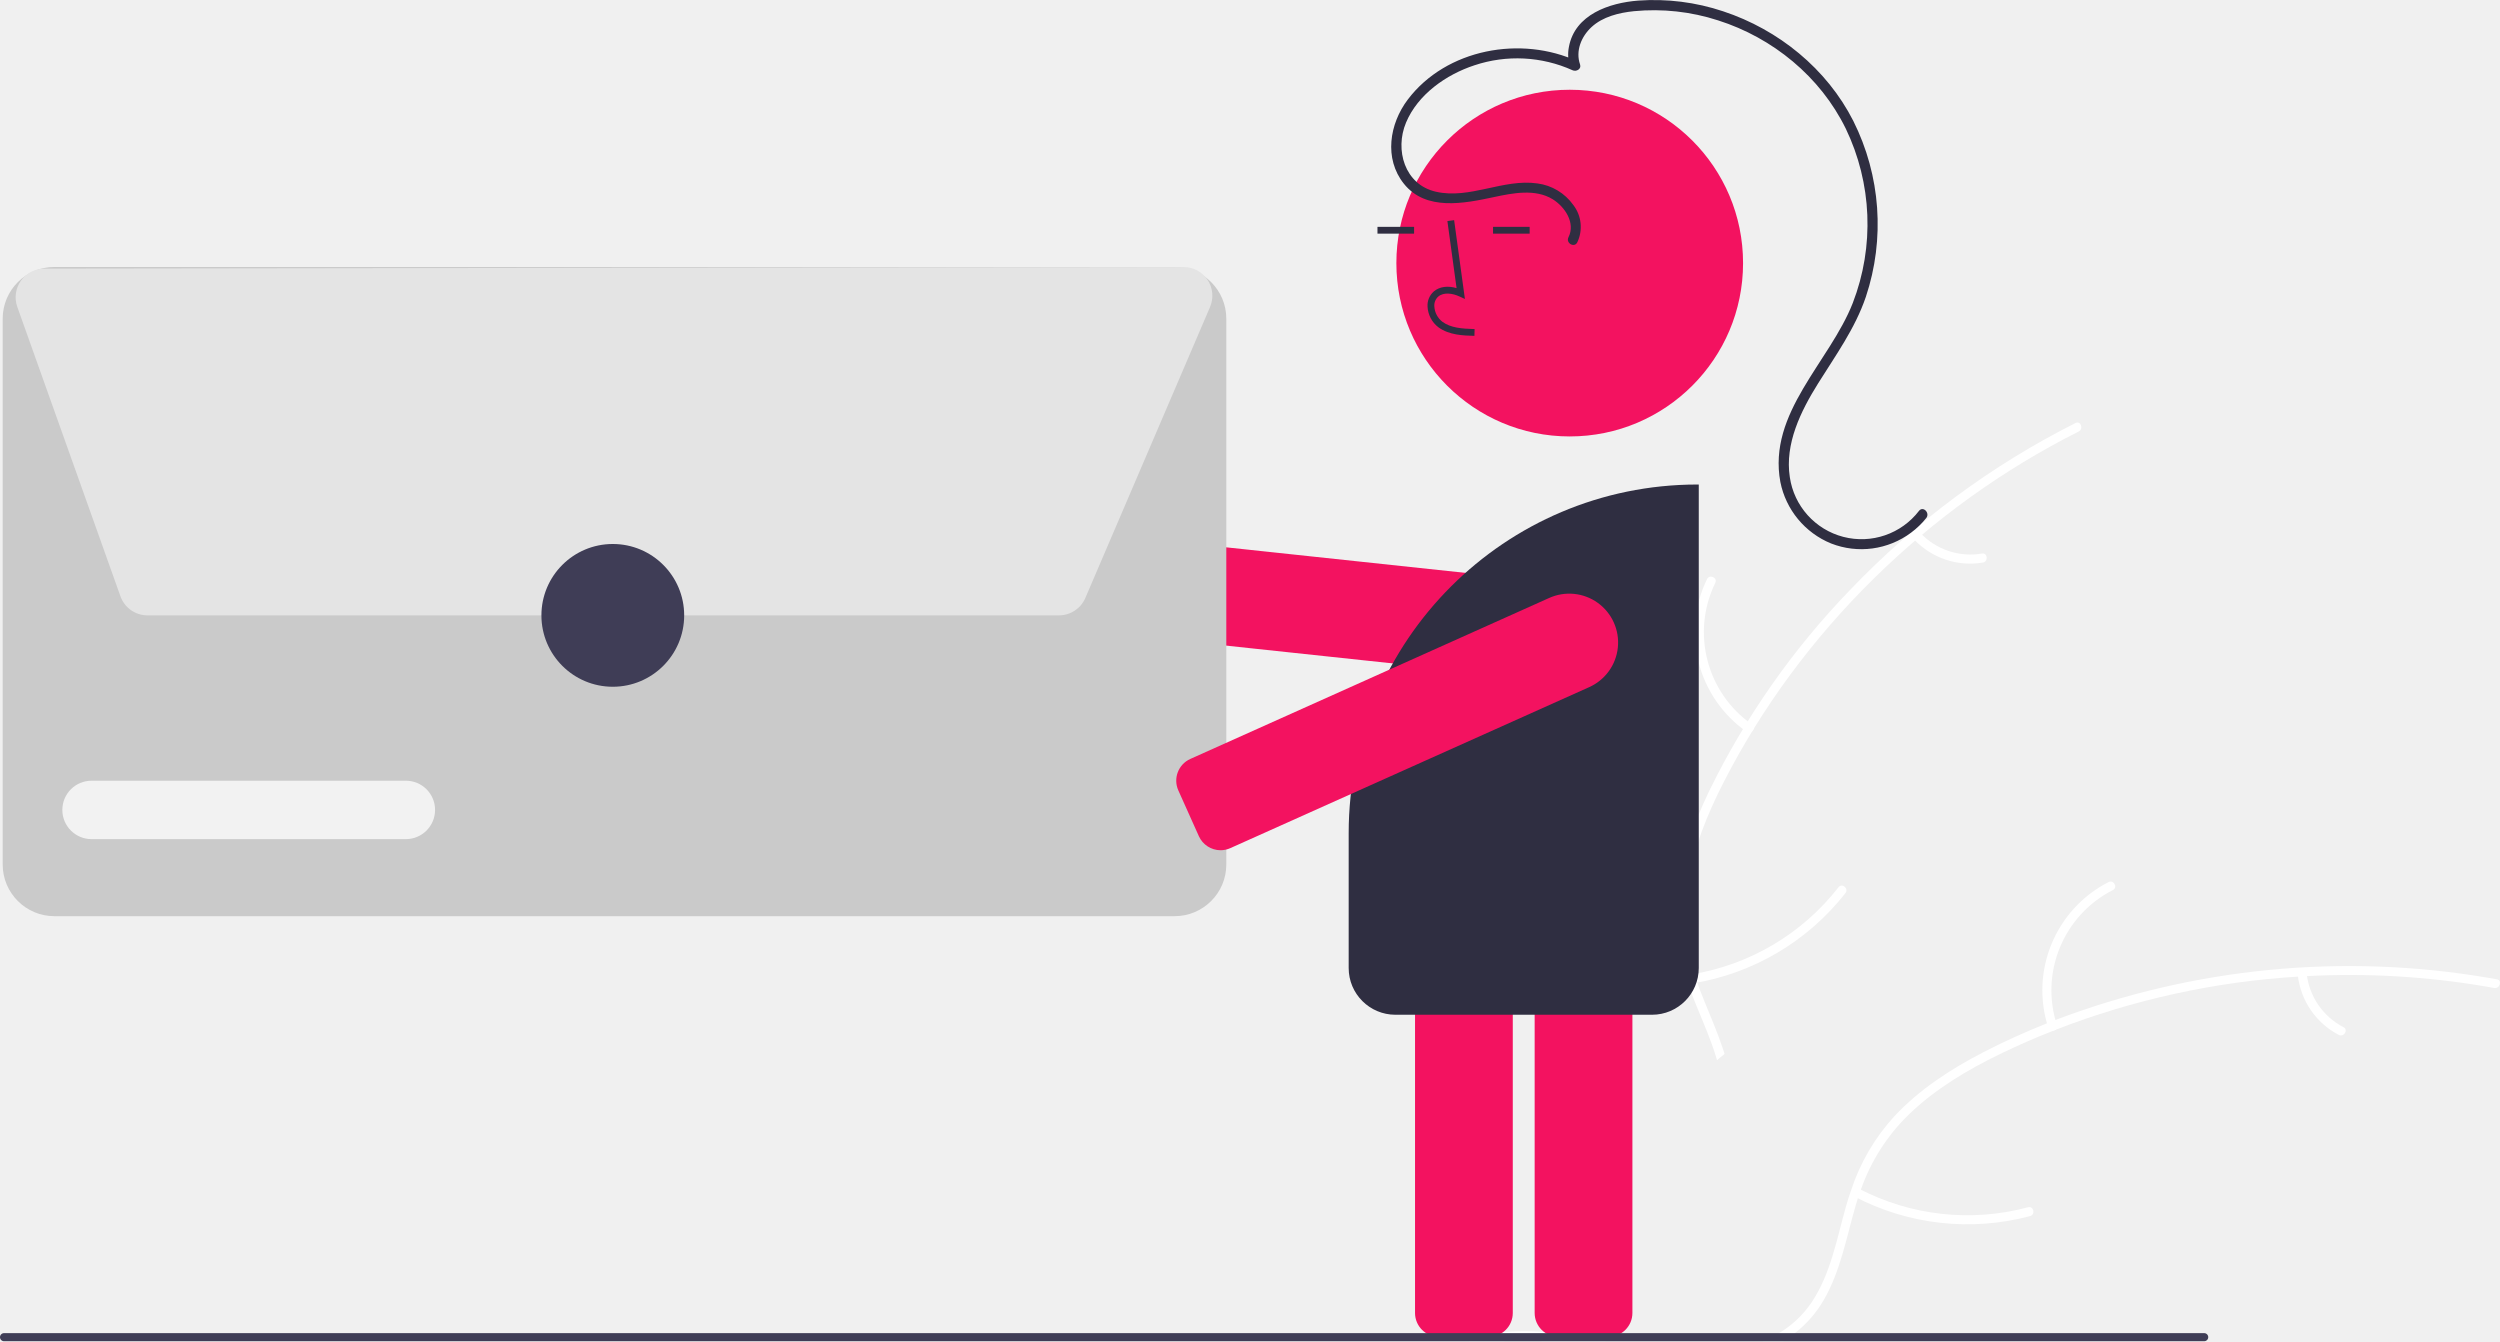
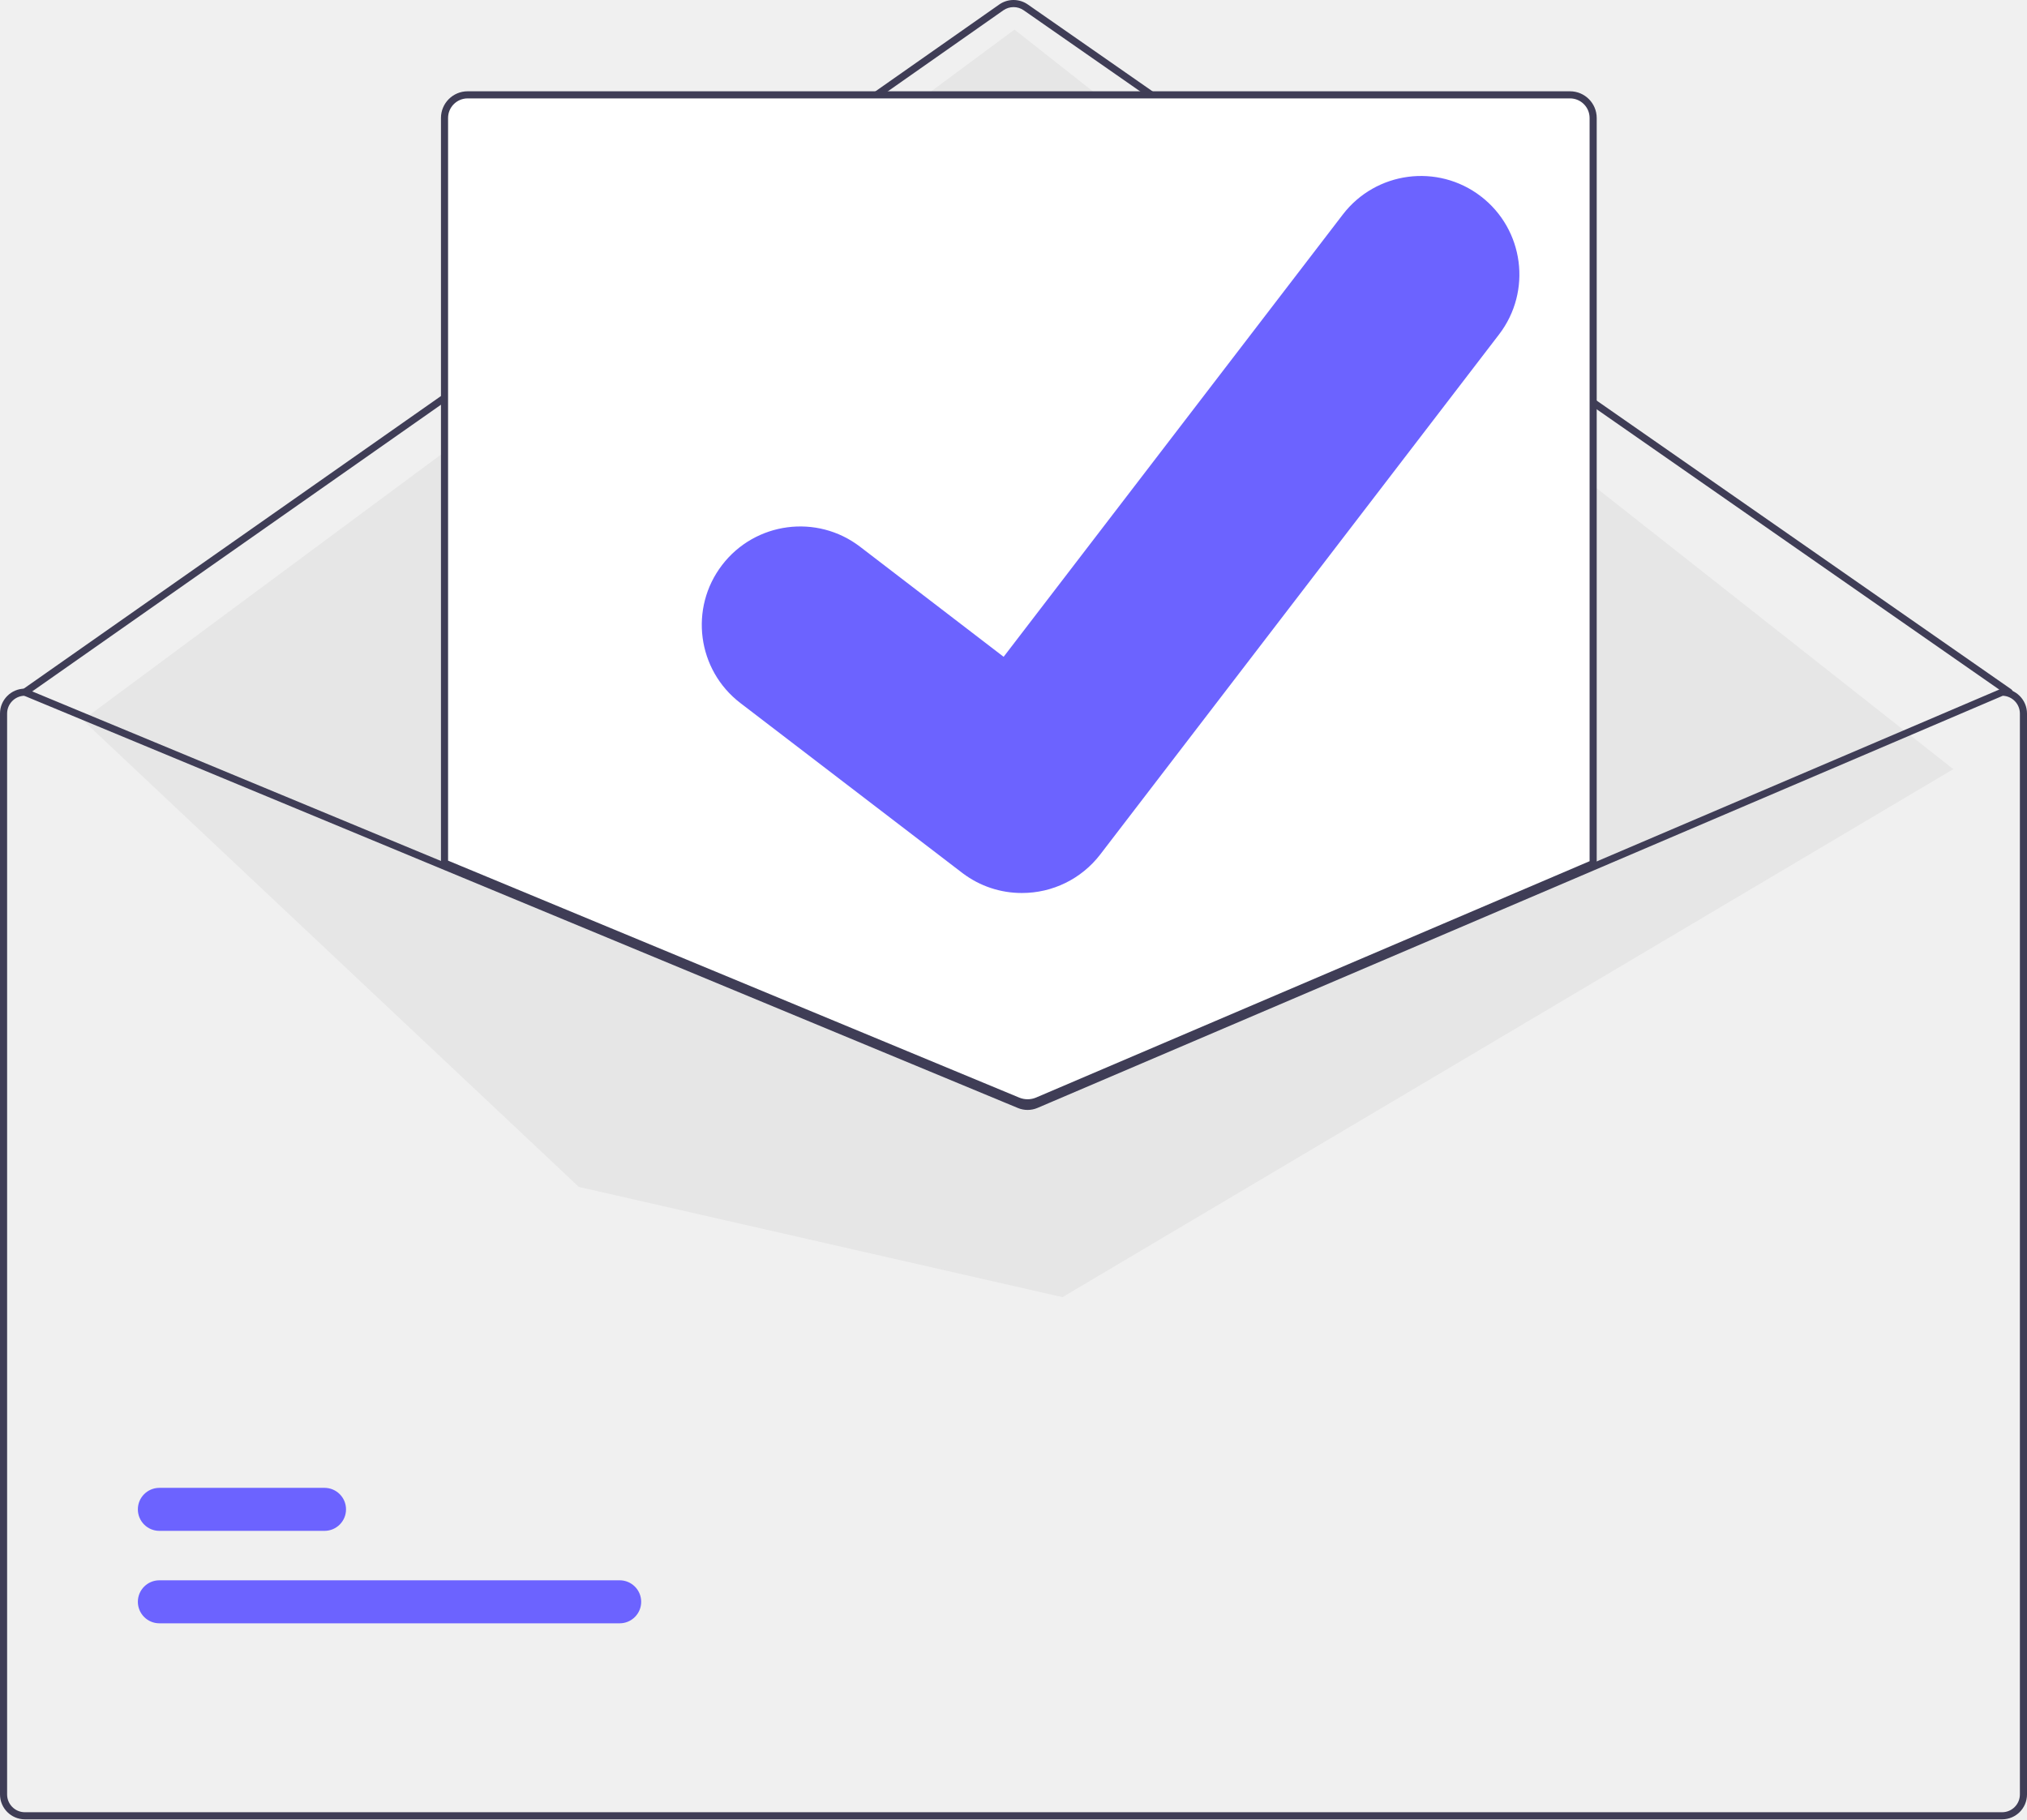
- <svg xmlns="http://www.w3.org/2000/svg" data-name="Layer 1" width="735.52" height="394.618" viewBox="0 0 735.52 394.618">
-   <path d="M843.68,378.389c-.71.79-1.41,1.58-2.1,2.38l-.01.01a270.642,270.642,0,0,0-25.76,34.77c-.6.95-1.19,1.91-1.77,2.87a280.854,280.854,0,0,0-36.5,96.59c-.01.06-.02.11-.03.17q-2.04,11.505-3.08,23.16-.825,9.045-1.02,18.14c-.56,25.38,1.47,53.66-15.04,72.94-6.2,7.24-14.45,12.3-23.47,15.49a72.139,72.139,0,0,1-8.3,2.38H682.48c-.6-.08-1.2-.17-1.81-.26-3.71-.55-7.41-1.16-11.11-1.77l-.21-.03-.53.17-3.22,1.05c0-.1-.01-.2-.01-.3-.01-.18-.02-.37-.02-.55q-.015-.345-.03-.69c-.01-.23-.02-.45-.02-.68-.02-.38-.04-.77-.04-1.16-2.14-59.42,3.94-120.89,32.4-173.02a191.854,191.854,0,0,1,36.65-47.45c29.1-27.41,66.64-45.21,106.11-44.31C841.65,378.309,842.66,378.339,843.68,378.389Z" transform="translate(-232.2402 -252.691)" fill="#f0f0f0" />
-   <path d="M843.793,379.651c-44.286,22.27-81.745,58.832-104.364,103.024-4.89,9.554-9.019,19.672-10.713,30.323-1.694,10.656-.208,20.746,3.595,30.774,3.477,9.167,8.094,18.142,9.282,27.994,1.252,10.385-2.408,20.179-9.165,28.019-8.268,9.592-19.489,15.641-30.667,21.175-12.412,6.145-25.401,12.33-34.074,23.548-1.051,1.359-3.098-.351-2.049-1.708,15.089-19.517,41.424-23.592,59.461-39.415,8.417-7.384,14.659-17.348,14.055-28.887-.528-10.09-5.282-19.349-8.883-28.601-3.78-9.714-5.751-19.513-4.636-29.959,1.141-10.685,4.883-20.986,9.507-30.623a231.244,231.244,0,0,1,41.508-59.166,242.579,242.579,0,0,1,66.235-49.007c1.53-.769,2.427,1.745.907,2.509Z" transform="translate(-232.2402 -252.691)" fill="#fff" />
-   <path d="M746.024,467.924a35.76,35.76,0,0,1-11.568-44.838c.755-1.542,3.186-.441,2.43,1.102A33.113,33.113,0,0,0,747.732,465.874c1.408.982-.308,3.026-1.708,2.049Z" transform="translate(-232.2402 -252.691)" fill="#fff" />
-   <path d="M729.937,539.357a68.925,68.925,0,0,0,43.203-25.624c1.056-1.355,3.103.354,2.049,1.708a71.693,71.693,0,0,1-45.011,26.573c-1.698.273-1.93-2.385-.241-2.657Z" transform="translate(-232.2402 -252.691)" fill="#fff" />
-   <path d="M797.147,409.416a20.242,20.242,0,0,0,18.201,6.137c1.694-.295,1.924,2.364.241,2.657a22.683,22.683,0,0,1-20.15-6.744,1.379,1.379,0,0,1-.171-1.879,1.341,1.341,0,0,1,1.879-.171Z" transform="translate(-232.2402 -252.691)" fill="#fff" />
-   <path d="M966.71,542.279c-1.05.21-2.08.41-3.13.65-.01,0-.03.01-.04.01a267.165,267.165,0,0,0-41.46,12.23l-.01.01c-1.05.38-2.11.79-3.14,1.2h-.01a281.147,281.147,0,0,0-87.25,55.13c-.05.05-.1.09-.15.14-.01.02-.03.03-.04.04-.03.03-.07.06-.1.09a274.075,274.075,0,0,0-28,30.4q-1.065,1.35-2.13,2.73c-.62.79-1.23,1.58-1.85,2.38h-135c.22-.32.47-.65.69-.97,0-.01.01-.01.01-.02.16-.23.32-.45.45-.67.01-.01.02-.02.02-.03.05-.06.1-.13.14-.17.11-.19.24-.35.34-.52a.427.427,0,0,0,.06-.08c2.39-3.36,4.79-6.72,7.25-10.06v-.01a.18.18,0,0,0,.04-.05c.01-.02.01-.02.03-.03,18.79-25.58,39.87-49.81,63.97-70.07.72-.61,1.45-1.24,2.22-1.83a260.743,260.743,0,0,1,34.78-24.42c.01-.01.02-.01.03-.02q10.035-5.82,20.67-10.67a191.587,191.587,0,0,1,57.74-15.79c.07-.01.13-.01.2-.02.05-.01.1-.01.15-.02,39.67-4.3,80.27,4.11,111.17,28.54C965.15,541.009,965.92,541.629,966.71,542.279Z" transform="translate(-232.2402 -252.691)" fill="#f0f0f0" />
-   <path d="M689.75,644.909c4.98.56,9.96,1.46,14.95,2.38h-18.2c-1.94-.16-3.88-.26-5.83-.26a54.108,54.108,0,0,0-6.23.26h-10.04c0,.01-.01.01-.01.02v-.02a1.243,1.243,0,0,1,.7-.97,1.092,1.092,0,0,1,.27-.11c.08-.02.15-.04.23-.06,1.08-.29,2.15-.54,3.23-.75.25-.05.49-.1.74-.14.72-.14,1.44-.25,2.15-.35A71.191,71.191,0,0,1,689.75,644.909Z" transform="translate(-232.2402 -252.691)" fill="#fff" />
-   <path d="M966.04,543.359c-.82-.15-1.64-.29-2.46-.43a238.503,238.503,0,0,0-52.59-3.06q-1.335.06-2.67.15a236.642,236.642,0,0,0-71.23,15.61.031.031,0,0,1-.02.01,7.327,7.327,0,0,0-.73.29h-.01q-7.95,3.12-15.65,6.85c-9.65,4.69-19.04,10.28-26.81,17.77a57.035,57.035,0,0,0-14.15,22.16c-.31.83-.6,1.68-.88,2.53-.21.68-.42,1.36-.62,2.04-2.75,9.41-4.46,19.36-9.45,27.94a33.586,33.586,0,0,1-8.47,9.69,37.302,37.302,0,0,1-3.47,2.38h-5.93a36.095,36.095,0,0,0,4.73-2.38,30.012,30.012,0,0,0,9.55-8.98c5.65-8.37,7.43-18.63,10.13-28.18.46-1.62.95-3.2,1.5-4.76a59.827,59.827,0,0,1,12.83-21.95c7.35-7.85,16.54-13.82,26.03-18.73,6.1-3.15,12.38-6,18.79-8.55.83-.33,1.66-.66,2.5-.98a243.452,243.452,0,0,1,127.4-12.4c.83.13,1.65.28,2.47.43C968.51,541.119,967.71,543.659,966.04,543.359Z" transform="translate(-232.2402 -252.691)" fill="#fff" />
-   <path d="M834.832,554.974A35.76,35.76,0,0,1,852.592,512.209c1.531-.777,2.809,1.565,1.277,2.343a33.113,33.113,0,0,0-16.439,39.814c.532,1.632-2.068,2.23-2.597.608Z" transform="translate(-232.2402 -252.691)" fill="#fff" />
-   <path d="M778.98,602.324a68.925,68.925,0,0,0,49.923,5.552c1.659-.447,2.265,2.151.608,2.597a71.693,71.693,0,0,1-51.938-5.883c-1.52-.804-.105-3.066,1.407-2.266Z" transform="translate(-232.2402 -252.691)" fill="#fff" />
-   <path d="M910.877,539.038a20.242,20.242,0,0,0,10.838,15.858c1.53.785.113,3.046-1.407,2.266a22.683,22.683,0,0,1-12.028-17.516,1.379,1.379,0,0,1,.995-1.603,1.341,1.341,0,0,1,1.603.995Z" transform="translate(-232.2402 -252.691)" fill="#fff" />
-   <path d="M691.287,453.053a14.618,14.618,0,0,1-1.553-.083L574.753,440.693a6.999,6.999,0,0,1-6.217-7.704l1.62-15.173.017.002a7.008,7.008,0,0,1,7.633-5.722l114.981,12.277a14.381,14.381,0,0,1-1.5,28.68Z" transform="translate(-232.2402 -252.691)" fill="#f31260" />
-   <path d="M705.506,645.989H690.747a7.008,7.008,0,0,1-7-7V515.974a7.008,7.008,0,0,1,7-7h14.76a7.008,7.008,0,0,1,7,7V638.989A7.008,7.008,0,0,1,705.506,645.989Z" transform="translate(-232.2402 -252.691)" fill="#f31260" />
-   <path d="M670.314,645.989H655.554a7.008,7.008,0,0,1-7-7V515.974a7.008,7.008,0,0,1,7-7H670.314a7.008,7.008,0,0,1,7,7V638.989A7.008,7.008,0,0,1,670.314,645.989Z" transform="translate(-232.2402 -252.691)" fill="#f31260" />
-   <circle cx="461.823" cy="77.405" r="51" fill="#f31260" />
-   <path d="M666.026,351.505c-3.306-.092-7.42-.207-10.59-2.522a8.133,8.133,0,0,1-3.2-6.073,5.471,5.471,0,0,1,1.86-4.493c1.656-1.399,4.073-1.727,6.678-.961l-2.699-19.726,1.981-.271,3.173,23.19-1.655-.759c-1.918-.88-4.552-1.328-6.188.055a3.515,3.515,0,0,0-1.153,2.896,6.147,6.147,0,0,0,2.381,4.528c2.467,1.802,5.746,2.034,9.466,2.138Z" transform="translate(-232.2402 -252.691)" fill="#2f2e41" />
-   <rect x="405.264" y="66.74" width="10.772" height="2" fill="#2f2e41" />
-   <rect x="439.264" y="66.74" width="10.772" height="2" fill="#2f2e41" />
-   <path d="M577.83,522.239H248.231a15.218,15.218,0,0,1-15.201-15.201V346.44A15.218,15.218,0,0,1,248.231,331.239H577.83a15.218,15.218,0,0,1,15.201,15.201V507.038A15.218,15.218,0,0,1,577.83,522.239Z" transform="translate(-232.2402 -252.691)" fill="#cacaca" />
-   <path d="M543.802,433.739H275.622a8.447,8.447,0,0,1-7.94-5.599L237.329,342.983a8.43,8.43,0,0,1,7.928-11.26l335.229-.468h.012a8.43,8.43,0,0,1,7.748,11.75l-.459-.197.459.197-36.696,85.625A8.419,8.419,0,0,1,543.802,433.739Z" transform="translate(-232.2402 -252.691)" fill="#e4e4e4" />
-   <path d="M351.65,499.567H259.174a8.591,8.591,0,0,1,0-17.183h92.476a8.591,8.591,0,0,1,0,17.183Z" transform="translate(-232.2402 -252.691)" fill="#f2f2f2" />
-   <path d="M718.294,551.239H642.767a13.752,13.752,0,0,1-13.736-13.736V497.739a102.616,102.616,0,0,1,102.5-102.5h.5V537.503A13.752,13.752,0,0,1,718.294,551.239Z" transform="translate(-232.2402 -252.691)" fill="#2f2e41" />
-   <path d="M591.343,502.837a7.017,7.017,0,0,1-6.389-4.139l-6.041-13.466a7.008,7.008,0,0,1,3.522-9.251l105.505-47.33a14.38,14.38,0,1,1,11.771,26.24L594.206,502.22A6.939,6.939,0,0,1,591.343,502.837Z" transform="translate(-232.2402 -252.691)" fill="#f31260" />
-   <path d="M696.289,324a10.578,10.578,0,0,0-1.169-10.998,15.414,15.414,0,0,0-10.549-6.342c-10.092-1.453-19.884,4.738-29.911,2.431-9.172-2.11-12.117-12.301-8.755-20.331,3.471-8.29,11.811-14.129,20.119-16.857a39.705,39.705,0,0,1,28.88,1.457c1.078.501,2.671-.345,2.204-1.694-1.385-3.99.361-8.224,3.354-10.994,3.333-3.086,8.117-4.241,12.514-4.692a61.288,61.288,0,0,1,24.721,2.7c16.128,5.129,30.099,16.575,37.576,31.837A64.652,64.652,0,0,1,777.35,341.821c-6.804,17.399-25.08,32.274-21.314,52.688a24.765,24.765,0,0,0,14.93,18.076,24.407,24.407,0,0,0,23.539-3.192,23.942,23.942,0,0,0,4.449-4.29c1.187-1.497-.922-3.634-2.121-2.121a21.32,21.32,0,0,1-38.013-9.899c-1.514-9.832,3.222-19.42,8.269-27.508,5.186-8.31,10.917-16.192,14.103-25.556a67.704,67.704,0,0,0-3.684-51.725c-7.788-15.375-22.018-26.893-38.297-32.275a64.284,64.284,0,0,0-25.012-3.15c-8.479.66-18.613,4.077-20.375,13.632a11.606,11.606,0,0,0,.389,5.961l2.204-1.694c-16.593-7.718-38.681-3.735-49.993,11.211-5.396,7.13-7.058,17.362-1.163,24.754,6.476,8.121,17.734,5.814,26.493,3.945,5.514-1.176,12.168-2.521,17.292.628,3.58,2.2,6.786,6.963,4.652,11.177-.87,1.718,1.717,3.239,2.59,1.514Z" transform="translate(-232.2402 -252.691)" fill="#2f2e41" />
-   <path d="M881.92,646.099a1.187,1.187,0,0,1-1.19,1.19H233.43a1.19,1.19,0,0,1,0-2.38h647.3A1.187,1.187,0,0,1,881.92,646.099Z" transform="translate(-232.2402 -252.691)" fill="#3f3d56" />
-   <circle cx="180.29" cy="181.048" r="21" fill="#3f3d56" />
+ <svg xmlns="http://www.w3.org/2000/svg" width="570" height="511.675" viewBox="0 0 570 511.675" role="img" artist="Katerina Limpitsouni" source="https://undraw.co/">
+   <path d="M879.999,389.837a.997.997,0,0,1-.571-.179L602.87,197.055a5.015,5.015,0,0,0-5.729.01L322.574,389.656a1,1,0,0,1-1.149-1.638l274.567-192.592a7.022,7.022,0,0,1,8.02-.013l276.559,192.603a1,1,0,0,1-.572,1.821Z" transform="translate(-315 -194.1626)" fill="#3f3d56" />
+   <polygon points="23.264 202.502 285.276 8.319 549.276 216.319 298.776 364.819 162.776 333.819 23.264 202.502" fill="#e6e6e6" />
+   <path d="M489.256,650.704H359.815a6.047,6.047,0,1,1,0-12.095H489.256a6.047,6.047,0,1,1,0,12.095Z" transform="translate(-315 -194.1626)" fill="#6c63ff" />
+   <path d="M406.256,624.704H359.815a6.047,6.047,0,1,1,0-12.095h46.44a6.047,6.047,0,1,1,0,12.095Z" transform="translate(-315 -194.1626)" fill="#6c63ff" />
+   <path d="M603.96,504.822a7.564,7.564,0,0,1-2.869-.562L439.5,437.211v-209.874a7.008,7.008,0,0,1,7-7h310a7.008,7.008,0,0,1,7,7v210.02l-.304.13L606.916,504.227A7.616,7.616,0,0,1,603.96,504.822Z" transform="translate(-315 -194.1626)" fill="#fff" />
+   <path d="M603.96,505.322a8.072,8.072,0,0,1-3.06-.599L439,437.545v-210.208a7.509,7.509,0,0,1,7.5-7.5h310a7.509,7.509,0,0,1,7.5,7.5V437.688l-156.888,66.999A8.11,8.11,0,0,1,603.96,505.322Zm-162.96-69.112,160.663,66.665a6.118,6.118,0,0,0,4.668-.028l155.669-66.479V227.337a5.507,5.507,0,0,0-5.5-5.5h-310a5.507,5.507,0,0,0-5.5,5.5Z" transform="translate(-315 -194.1626)" fill="#3f3d56" />
+   <path d="M878,387.837h-.2L763,436.857l-157.07,67.07a5.066,5.066,0,0,1-3.88.02L440,436.717l-117.62-48.8-.18-.08H322a7.008,7.008,0,0,0-7,7v304a7.008,7.008,0,0,0,7,7H878a7.008,7.008,0,0,0,7-7v-304A7.008,7.008,0,0,0,878,387.837Zm5,311a5.002,5.002,0,0,1-5,5H322a5.002,5.002,0,0,1-5-5v-304a5.011,5.011,0,0,1,4.81-5L440,438.877l161.28,66.92a7.121,7.121,0,0,0,5.44-.03L763,439.027l115.2-49.19a5.016,5.016,0,0,1,4.8,5Z" transform="translate(-315 -194.1626)" fill="#3f3d56" />
+   <path d="M602.345,445.31a27.499,27.499,0,0,1-16.546-5.496l-.296-.222-62.311-47.708a27.683,27.683,0,1,1,33.674-43.949l40.36,30.948,95.378-124.387a27.682,27.682,0,0,1,38.813-5.124l-.593.805.608-.793a27.714,27.714,0,0,1,5.124,38.813L624.369,434.506A27.694,27.694,0,0,1,602.345,445.31Z" transform="translate(-315 -194.1626)" fill="#6c63ff" />
</svg>
